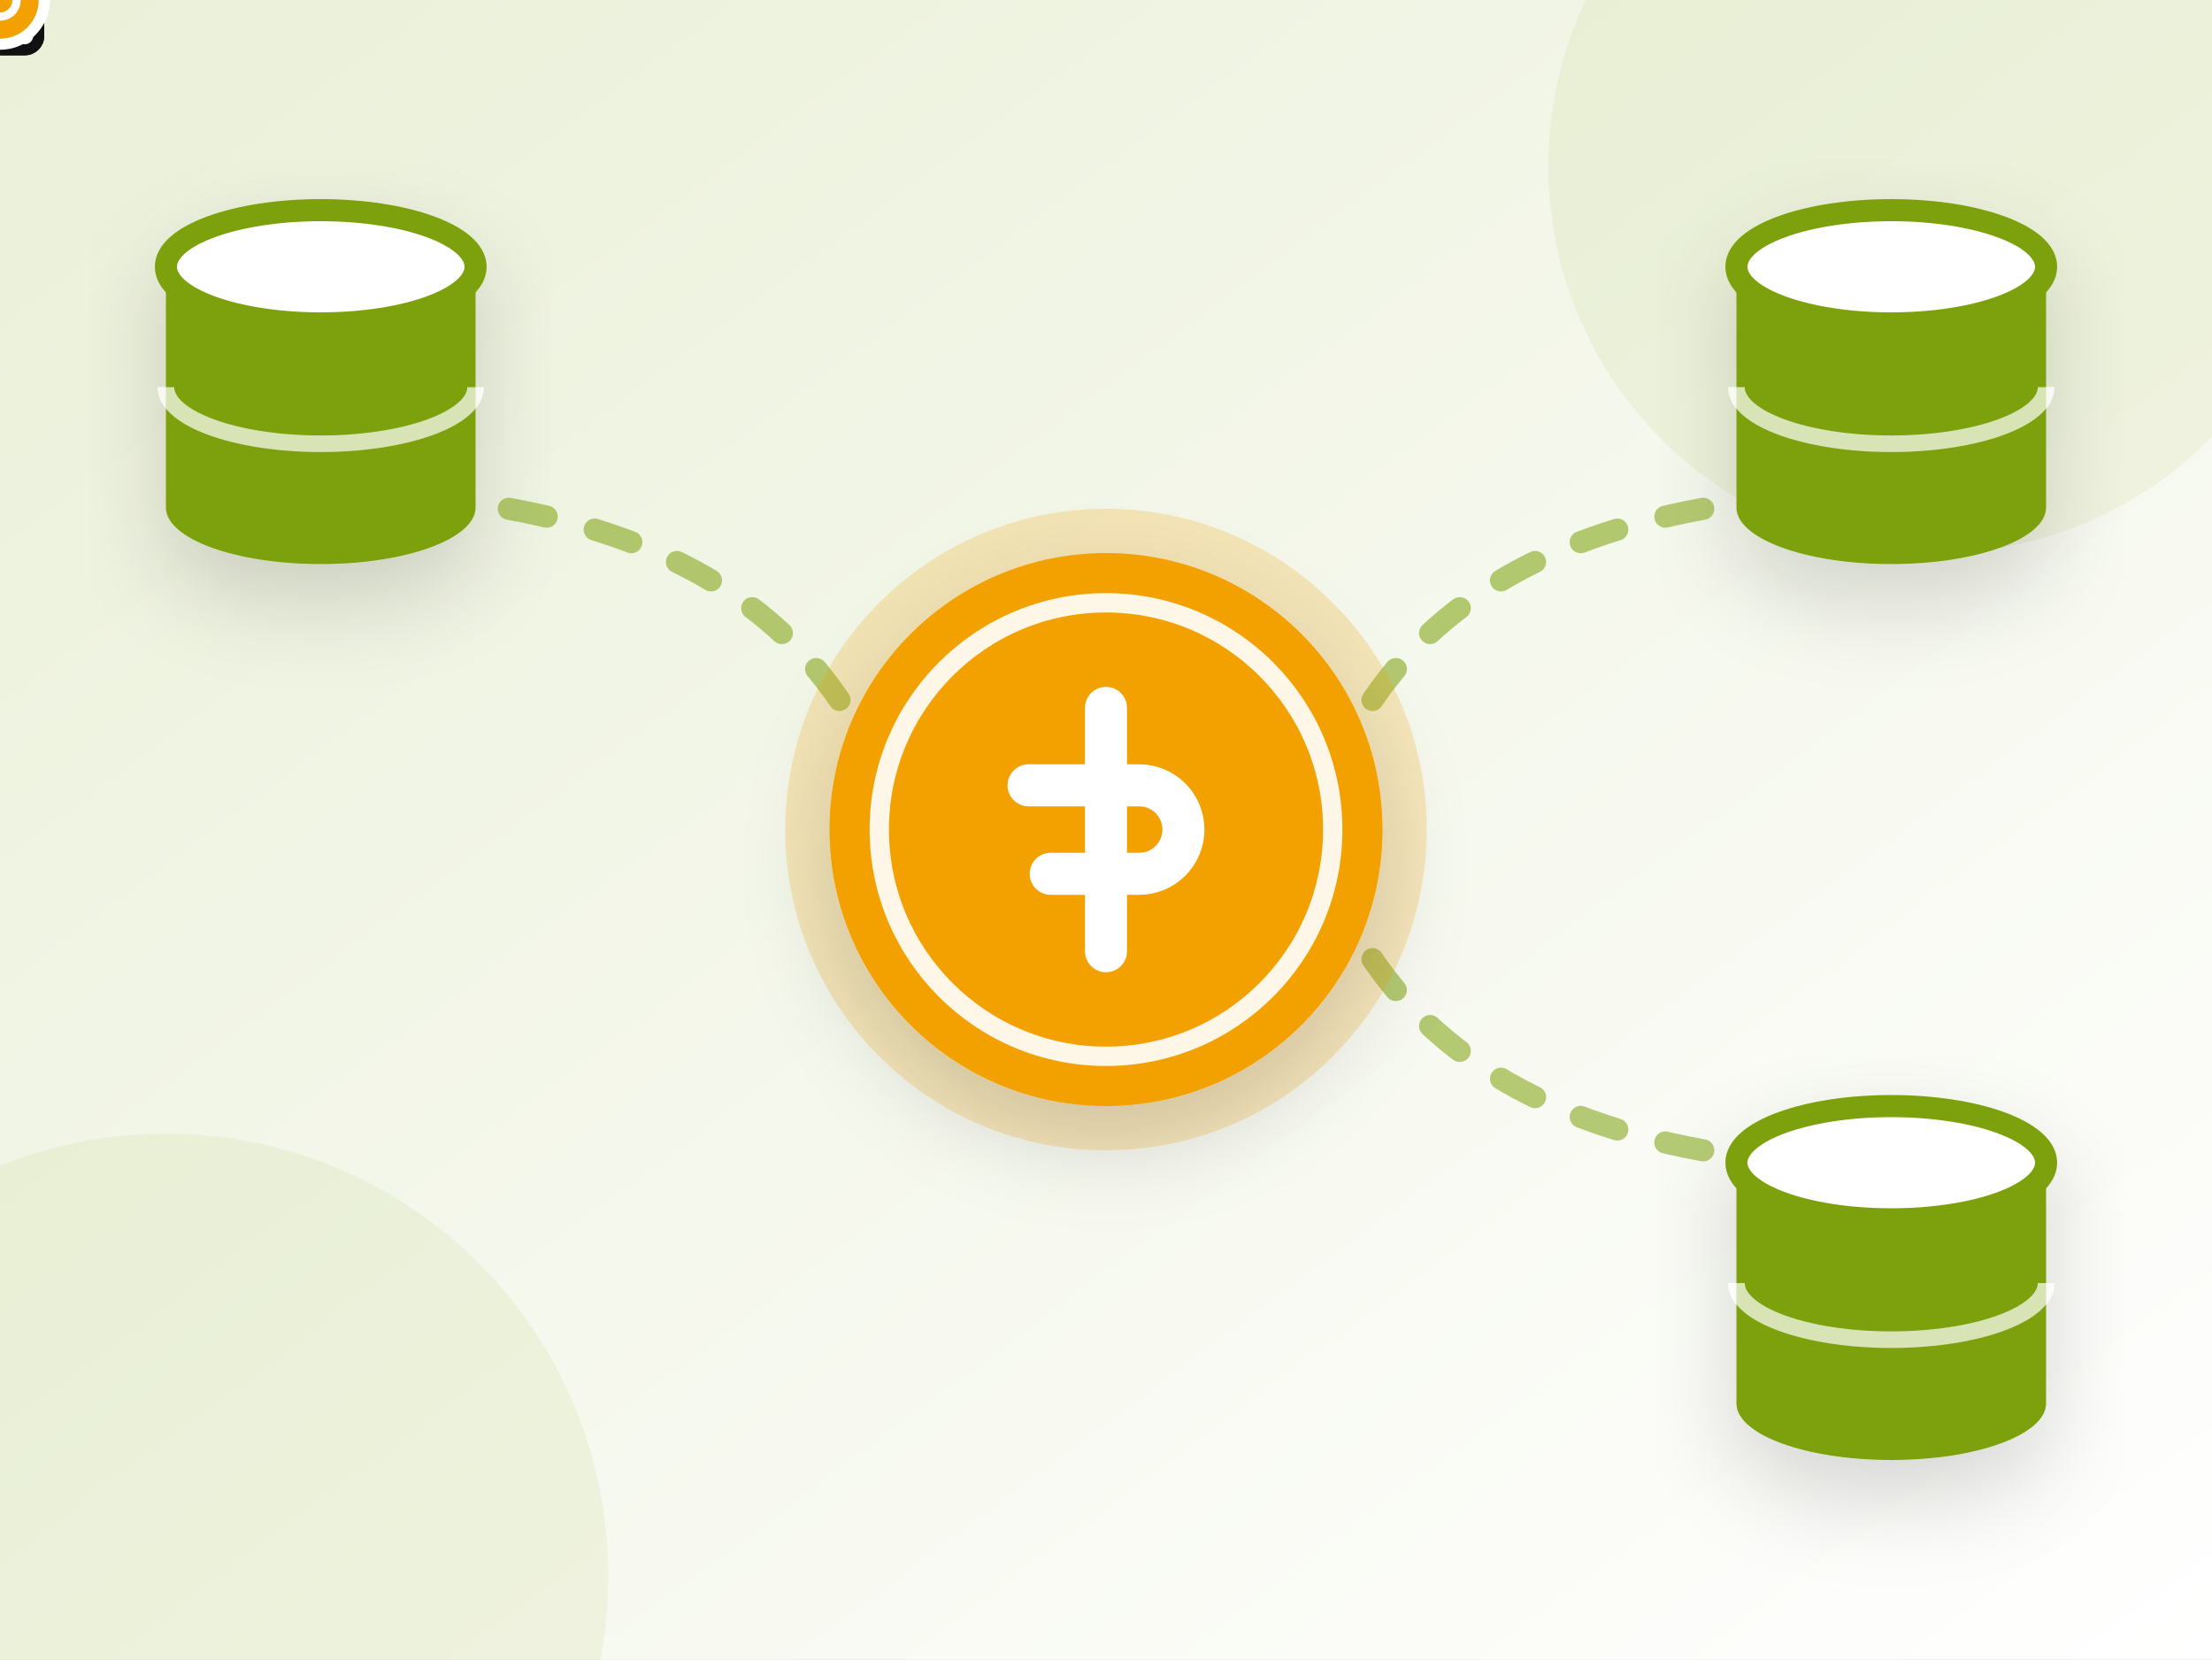
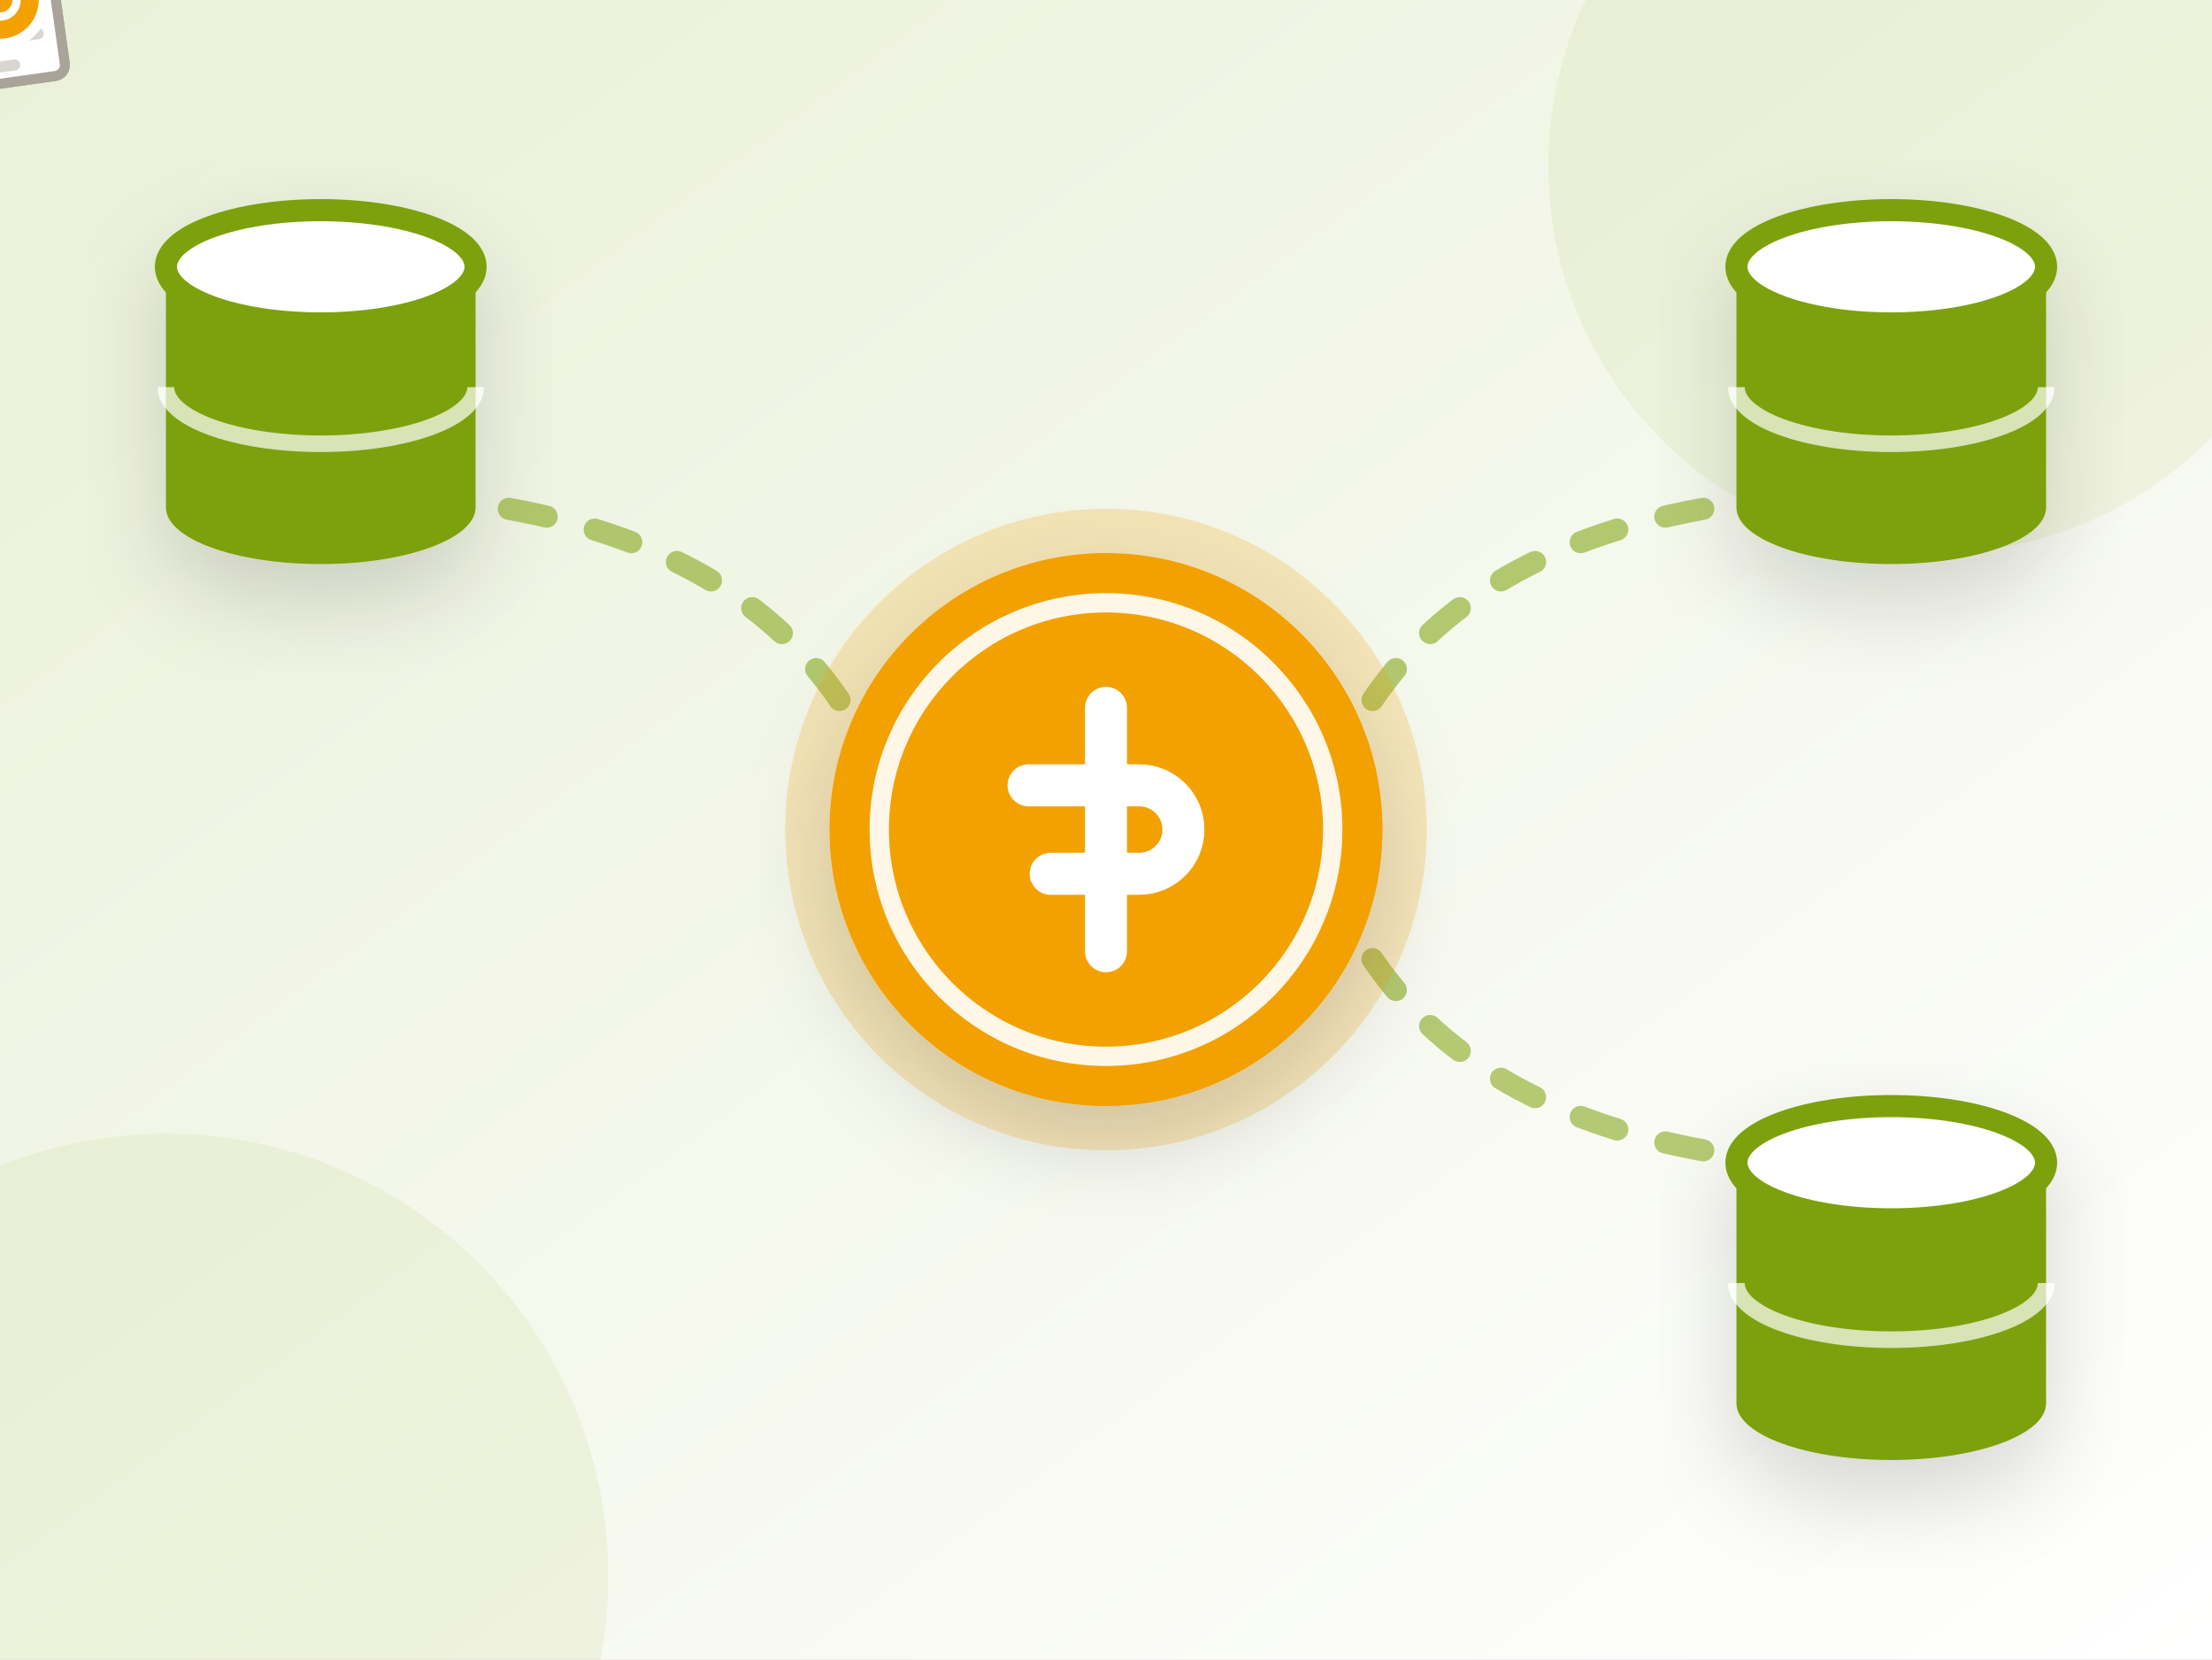
<svg xmlns="http://www.w3.org/2000/svg" viewBox="0 0 400 300" width="1200" height="900" role="img" aria-hidden="true">
  <defs>
    <linearGradient id="bg" x1="0" y1="0" x2="1" y2="1">
      <stop offset="0" stop-color="#EAF0D8" />
      <stop offset="1" stop-color="#fff" />
    </linearGradient>
    <filter id="s" x="-25%" y="-25%" width="150%" height="160%">
      <feDropShadow dx="0" dy="7" stdDeviation="8" flood-color="#111" flood-opacity=".15" />
    </filter>
  </defs>
  <style>
.fl{animation:fl 5s ease-in-out infinite}.fl2{animation:fl 6.5s ease-in-out -2s infinite}
.da{stroke-dasharray:7 9;animation:da 1.2s linear infinite}
.pu{animation:pu 2.6s ease-in-out infinite;transform-box:fill-box;transform-origin:center}
.wv{animation:wv 2.4s ease-in-out infinite}.wv2{animation:wv 2.4s ease-in-out .4s infinite}.wv3{animation:wv 2.4s ease-in-out .8s infinite}
.sw{animation:sw 6s ease-in-out infinite;transform-origin:200px 76px}
.ch{animation:ch 2s ease-in-out infinite}.ch2{animation:ch 2s ease-in-out .3s infinite}.ch3{animation:ch 2s ease-in-out .6s infinite}
@keyframes fl{50%{transform:translateY(-6px)}}
@keyframes da{to{stroke-dashoffset:-16}}
@keyframes pu{50%{transform:scale(1.18);opacity:.55}}
@keyframes wv{0%,100%{opacity:.25}50%{opacity:1}}
@keyframes sw{0%,100%{transform:rotate(-3deg)}50%{transform:rotate(3deg)}}
@keyframes ch{0%,100%{opacity:.3}50%{opacity:1}}
@media (prefers-reduced-motion:reduce){*{animation:none!important}}
</style>
  <rect width="400" height="300" fill="url(#bg)" />
  <circle cx="350" cy="30" r="70" fill="#7CA10A" opacity=".08" />
  <circle cx="30" cy="285" r="80" fill="#7CA10A" opacity=".08" />
  <g class="fl">
    <g filter="url(#s)">
      <path d="M30.0 48.24v43.52a28.0 10.24 0 0 0 56 0v-43.52z" fill="#7CA10A" />
      <ellipse cx="58" cy="48.24" rx="28.0" ry="10.24" fill="#fff" stroke="#7CA10A" stroke-width="4" />
      <path d="M30.0 70a28.0 10.24 0 0 0 56 0" fill="none" stroke="#fff" stroke-width="3" opacity=".7" />
    </g>
  </g>
  <g class="fl2">
    <g filter="url(#s)">
      <path d="M314.0 48.24v43.52a28.0 10.24 0 0 0 56 0v-43.52z" fill="#7CA10A" />
      <ellipse cx="342" cy="48.24" rx="28.0" ry="10.24" fill="#fff" stroke="#7CA10A" stroke-width="4" />
      <path d="M314.0 70a28.0 10.24 0 0 0 56 0" fill="none" stroke="#fff" stroke-width="3" opacity=".7" />
    </g>
  </g>
  <g class="fl">
    <g filter="url(#s)">
      <path d="M314.0 210.24v43.52a28.0 10.24 0 0 0 56 0v-43.52z" fill="#7CA10A" />
      <ellipse cx="342" cy="210.24" rx="28.0" ry="10.24" fill="#fff" stroke="#7CA10A" stroke-width="4" />
      <path d="M314.0 232a28.0 10.24 0 0 0 56 0" fill="none" stroke="#fff" stroke-width="3" opacity=".7" />
    </g>
  </g>
  <path class="da" d="M92 92Q136 100 154 130" fill="none" stroke="#7CA10A" stroke-width="4" stroke-linecap="round" opacity=".55" />
  <path class="da" d="M308 92Q264 100 246 130" fill="none" stroke="#7CA10A" stroke-width="4" stroke-linecap="round" opacity=".55" />
  <path class="da" d="M308 208Q264 200 246 170" fill="none" stroke="#7CA10A" stroke-width="4" stroke-linecap="round" opacity=".55" />
  <g>
    <circle r="8" fill="#F2A100" stroke="#fff" stroke-width="2" />
    <circle r="3" fill="none" stroke="#fff" stroke-width="1.5" />
    <animateMotion dur="2.4s" begin="0s" repeatCount="indefinite" path="M92 92Q136 100 154 130" keyPoints="0;1" keyTimes="0;1" calcMode="linear" />
  </g>
  <g>
    <circle r="8" fill="#F2A100" stroke="#fff" stroke-width="2" />
    <circle r="3" fill="none" stroke="#fff" stroke-width="1.5" />
    <animateMotion dur="2.4s" begin="1.2s" repeatCount="indefinite" path="M92 92Q136 100 154 130" keyPoints="0;1" keyTimes="0;1" calcMode="linear" />
  </g>
  <g>
-     <rect x="-7" y="-9" width="14" height="18" rx="2.5" fill="#fff" stroke="#111" stroke-width="2" />
-     <path d="M-3.5-3h7M-3.5 1h7M-3.5 5h4" stroke="#D9D5CF" stroke-width="1.8" stroke-linecap="round" />
+     <g transform="rotate(-8)">
+       <path d="M-10-13h13l7 7v19a2 2 0 0 1-2 2h-18a2 2 0 0 1-2-2v-24a2 2 0 0 1 2-2z" fill="#fff" stroke="#A9A39A" stroke-width="1.8" />
+       <path d="M3-13v5a2 2 0 0 0 2 2h5z" fill="#D9D5CF" />
+       <path d="M-6-3h10M-6 2h12M-6 7h12M-6 12h7" stroke="#D9D5CF" stroke-width="2" stroke-linecap="round" />
+     </g>
    <animateMotion dur="2.6s" begin="0.4s" repeatCount="indefinite" path="M308 92Q264 100 246 130" keyPoints="0;1" keyTimes="0;1" calcMode="linear" />
  </g>
  <g>
-     <rect x="-7" y="-9" width="14" height="18" rx="2.5" fill="#fff" stroke="#111" stroke-width="2" />
-     <path d="M-3.5-3h7M-3.5 1h7M-3.5 5h4" stroke="#D9D5CF" stroke-width="1.8" stroke-linecap="round" />
+     <g transform="rotate(-8)">
+       <path d="M-10-13h13l7 7v19a2 2 0 0 1-2 2h-18a2 2 0 0 1-2-2v-24a2 2 0 0 1 2-2z" fill="#fff" stroke="#A9A39A" stroke-width="1.8" />
+       <path d="M3-13v5a2 2 0 0 0 2 2h5z" fill="#D9D5CF" />
+       <path d="M-6-3h10M-6 2h12M-6 7h12M-6 12h7" stroke="#D9D5CF" stroke-width="2" stroke-linecap="round" />
+     </g>
    <animateMotion dur="2.6s" begin="0s" repeatCount="indefinite" path="M308 208Q264 200 246 170" keyPoints="0;1" keyTimes="0;1" calcMode="linear" />
  </g>
  <g>
    <circle r="8" fill="#F2A100" stroke="#fff" stroke-width="2" />
    <circle r="3" fill="none" stroke="#fff" stroke-width="1.5" />
    <animateMotion dur="2.6s" begin="1.3s" repeatCount="indefinite" path="M308 208Q264 200 246 170" keyPoints="0;1" keyTimes="0;1" calcMode="linear" />
  </g>
  <g class="fl2">
    <circle cx="200" cy="150" r="58" fill="#F2A100" opacity=".22" class="pu" />
    <circle cx="200" cy="150" r="50" fill="#F2A100" filter="url(#s)" />
    <circle cx="200" cy="150" r="41" fill="none" stroke="#fff" stroke-width="3.5" opacity=".9" />
    <g transform="translate(200 150) scale(2) translate(-300 -226)">
      <path d="M300 215v22M293 222h10a4 4 0 0 1 0 8h-8" fill="none" stroke="#fff" stroke-width="3.8" stroke-linecap="round" />
    </g>
  </g>
</svg>
